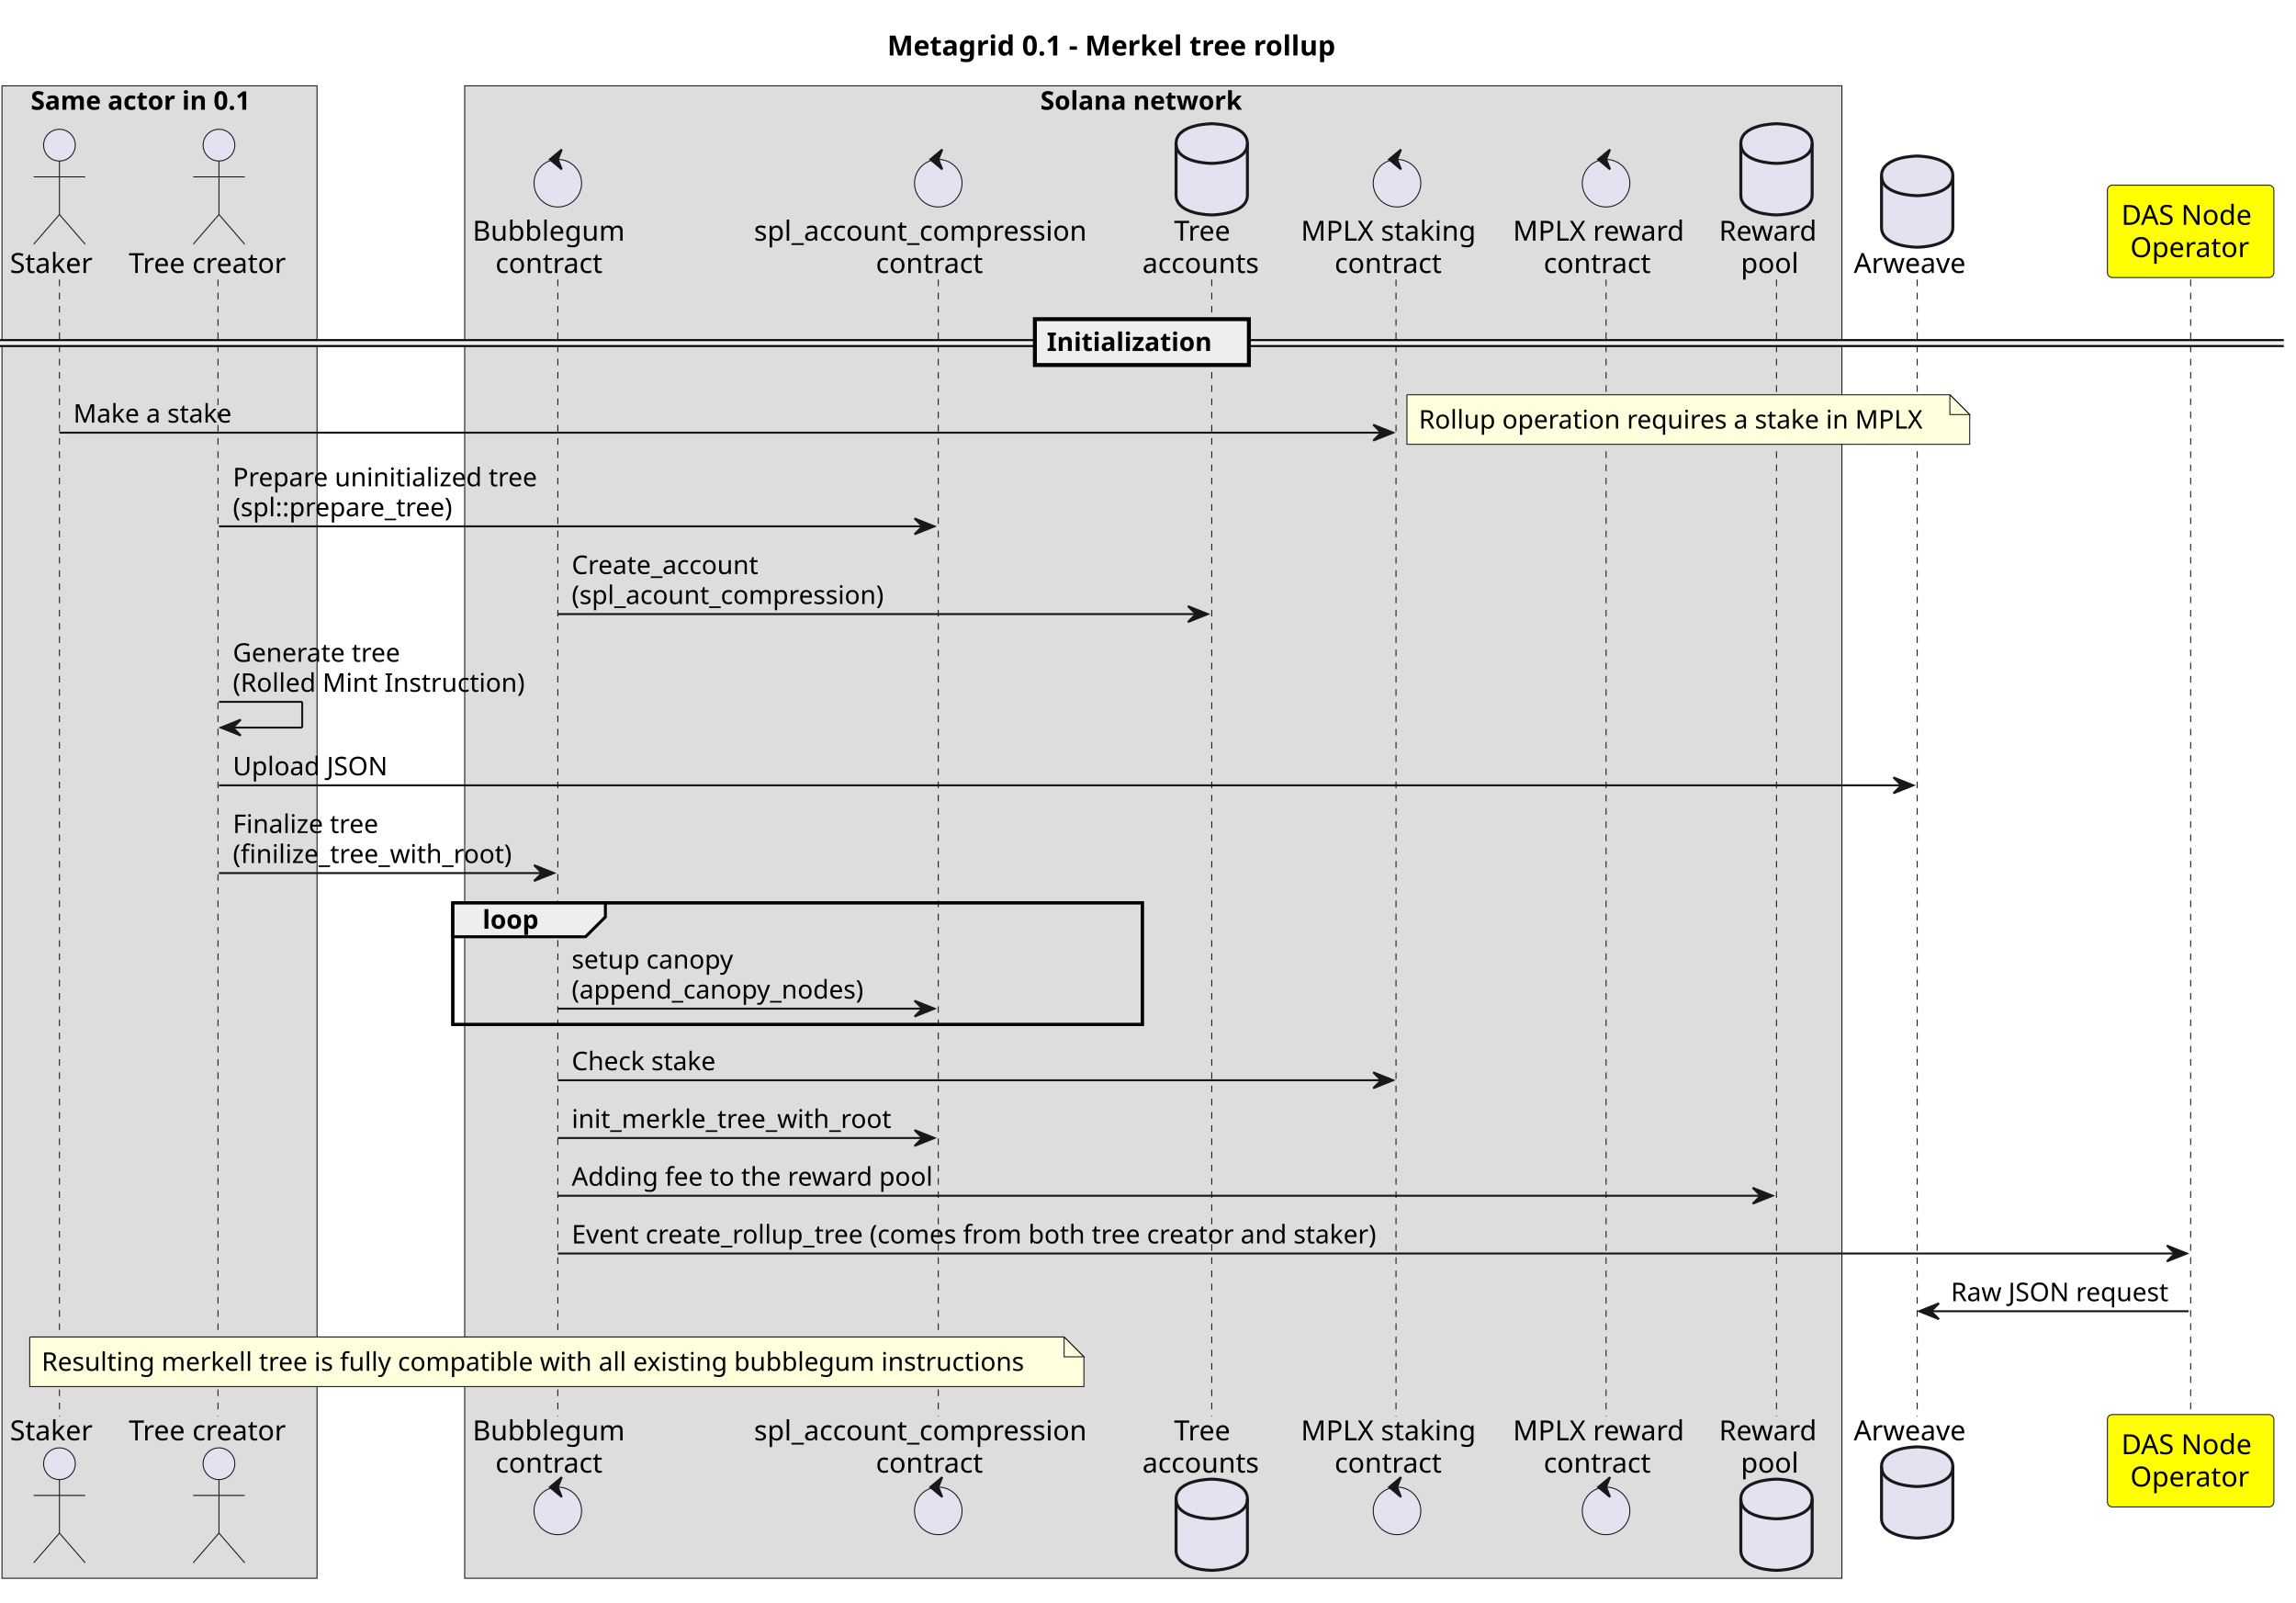
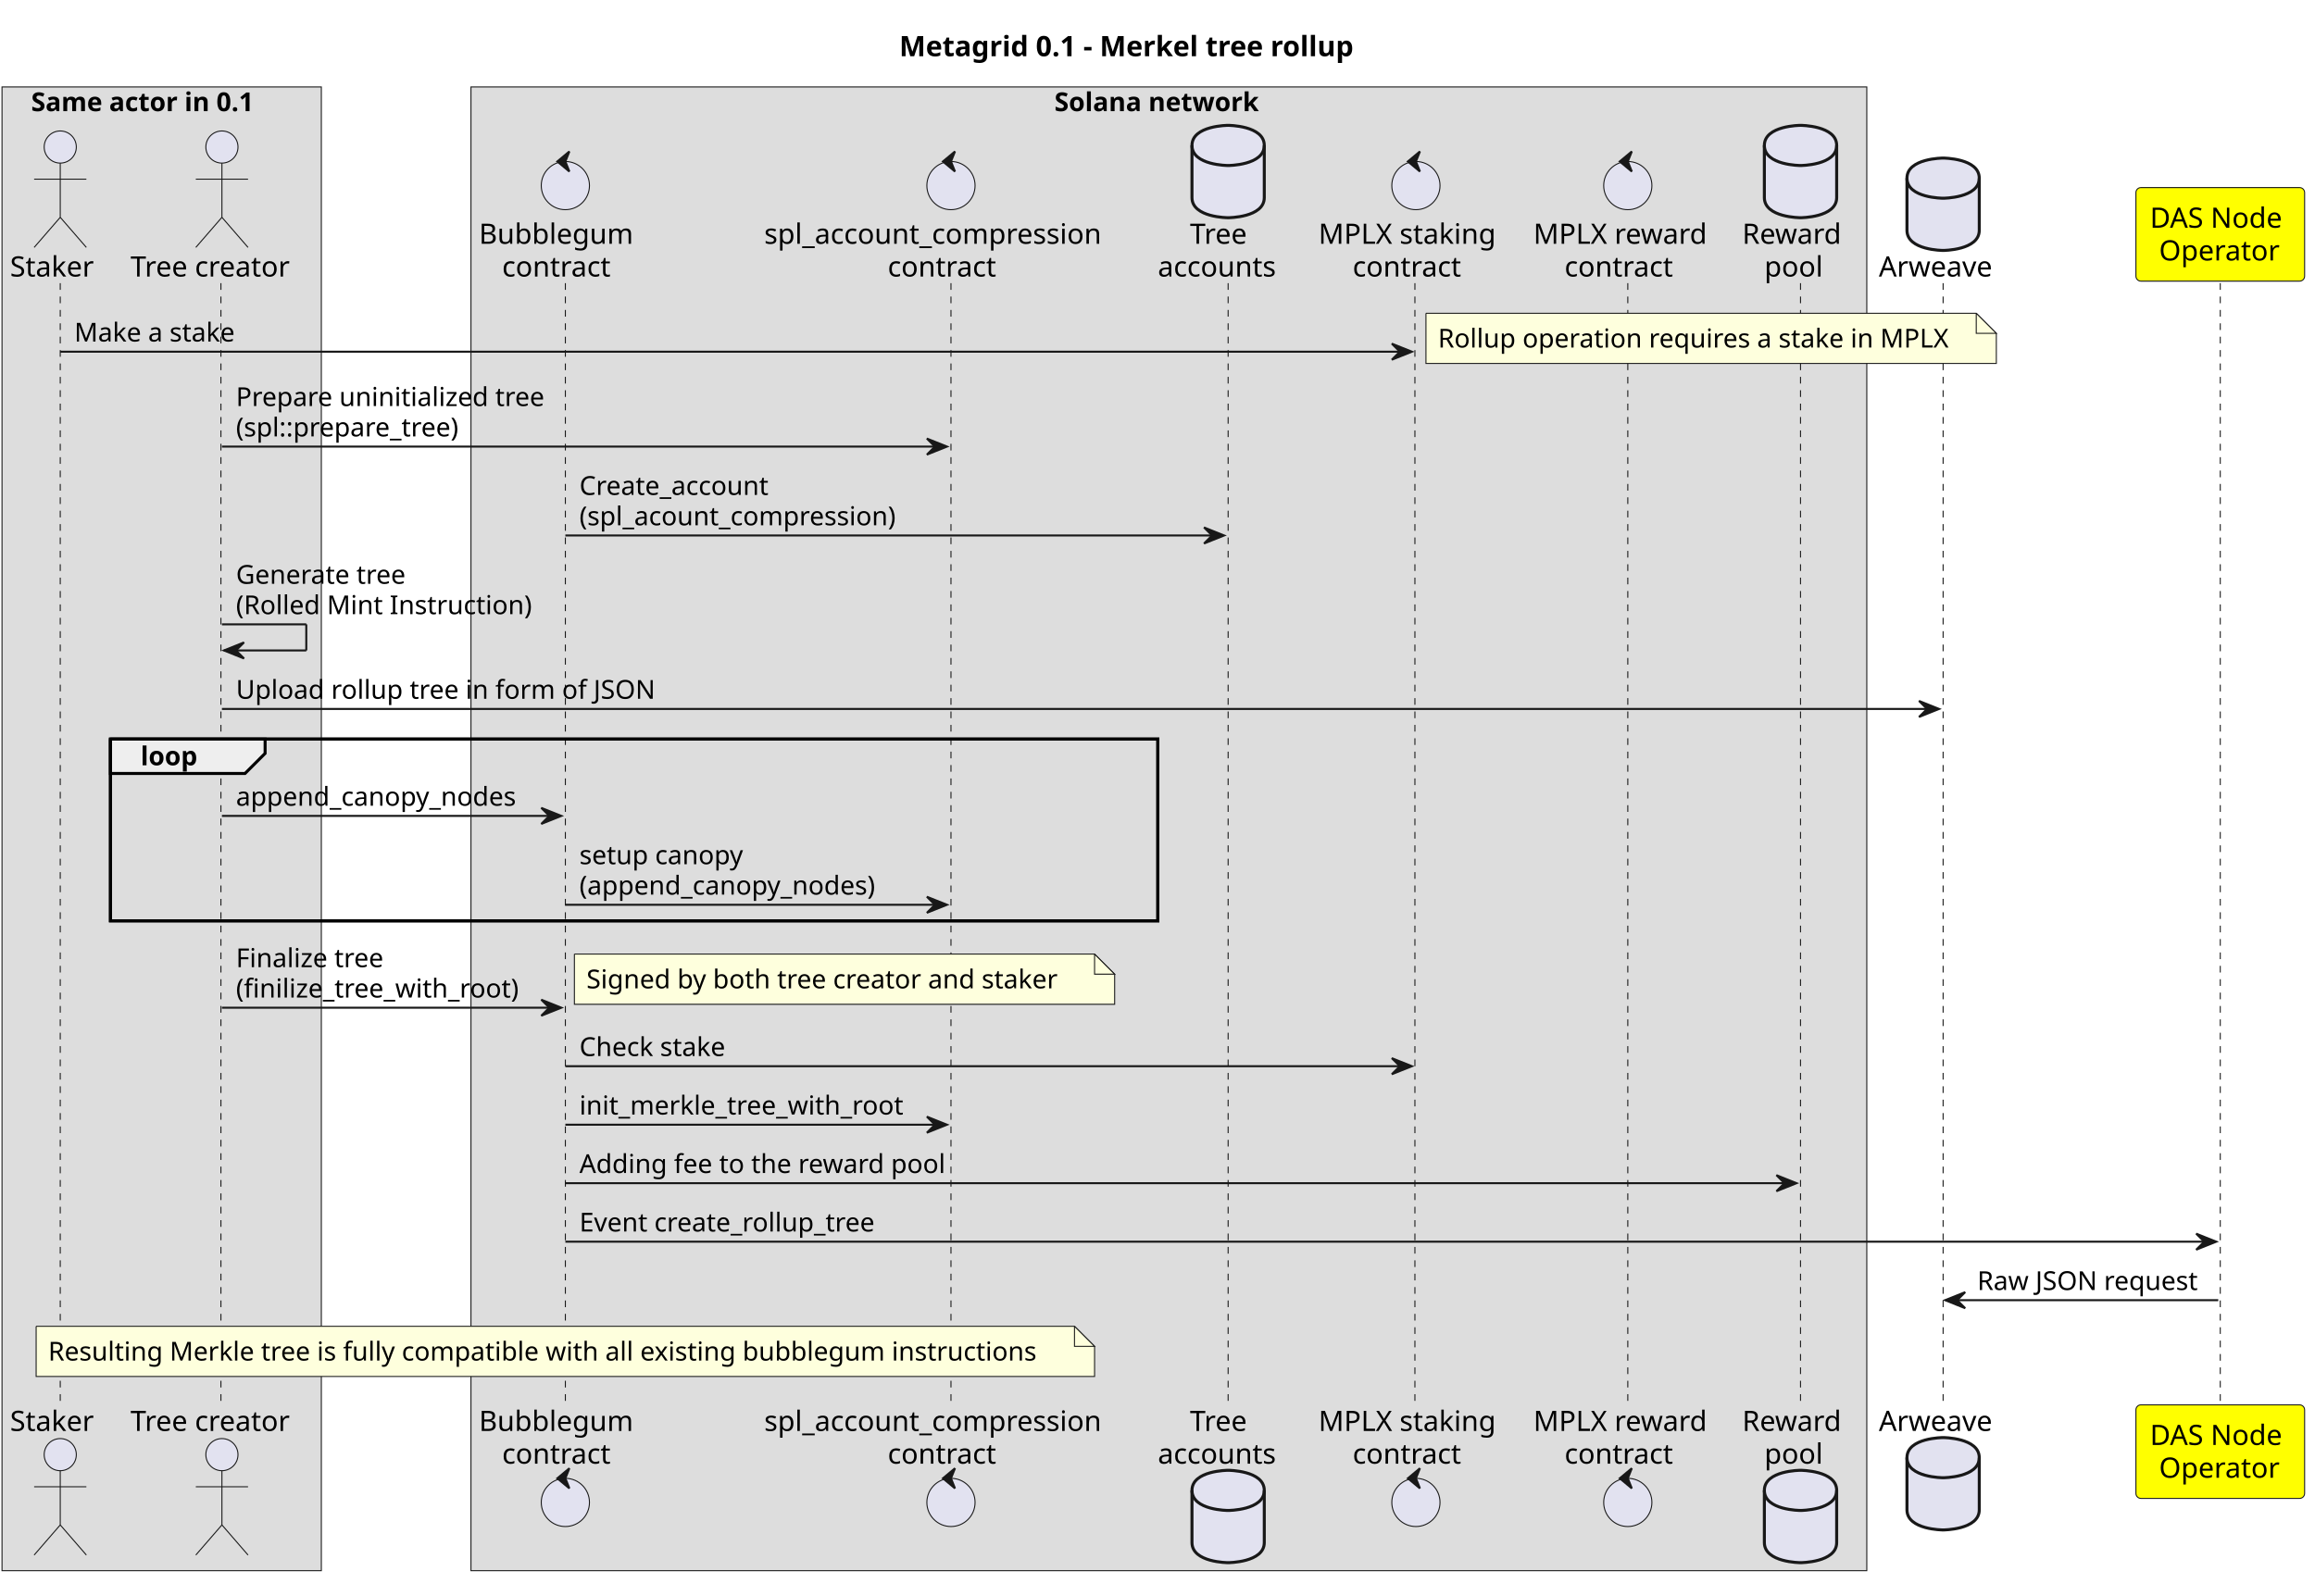
- <svg xmlns="http://www.w3.org/2000/svg" contentStyleType="text/css" height="1213.5px" preserveAspectRatio="none" style="width:1738px;height:1213px;background:#FFFFFF;" version="1.1" viewBox="0 0 1738 1213" width="1738.5px" zoomAndPan="magnify">
+ <svg xmlns="http://www.w3.org/2000/svg" contentStyleType="text/css" height="1192.5px" preserveAspectRatio="none" style="width:1729px;height:1192px;background:#FFFFFF;" version="1.1" viewBox="0 0 1729 1192" width="1729.5px" zoomAndPan="magnify">
  <defs />
  <g>
    <text fill="#000000" font-family="sans-serif" font-size="21" font-weight="bold" lengthAdjust="spacing" textLength="384" x="671.625" y="41.993">Metagrid 0.1 - Merkel tree rollup</text>
-     <rect fill="#DDDDDD" height="1129.465" style="stroke:#181818;stroke-width:0.75;" width="238.5" x="1.5" y="64.945" />
+     <rect fill="#DDDDDD" height="1108.465" style="stroke:#181818;stroke-width:0.75;" width="238.5" x="1.5" y="64.945" />
    <text fill="#000000" font-family="sans-serif" font-size="19.5" font-weight="bold" lengthAdjust="spacing" textLength="195" x="23.25" y="83.046">Same actor in 0.1</text>
-     <rect fill="#DDDDDD" height="1129.465" style="stroke:#181818;stroke-width:0.75;" width="1042.5" x="351.75" y="64.945" />
+     <rect fill="#DDDDDD" height="1108.465" style="stroke:#181818;stroke-width:0.75;" width="1042.5" x="351.75" y="64.945" />
    <text fill="#000000" font-family="sans-serif" font-size="19.5" font-weight="bold" lengthAdjust="spacing" textLength="171" x="787.5" y="83.046">Solana network</text>
-     <rect fill="none" height="92.098" style="stroke:#000000;stroke-width:2.25;" width="522" x="342.75" y="683.227" />
-     <line style="stroke:#181818;stroke-width:0.75;stroke-dasharray:5.0,5.0;" x1="45" x2="45" y1="211.535" y2="1072.02" />
-     <line style="stroke:#181818;stroke-width:0.75;stroke-dasharray:5.0,5.0;" x1="165" x2="165" y1="211.535" y2="1072.02" />
-     <line style="stroke:#181818;stroke-width:0.75;stroke-dasharray:5.0,5.0;" x1="422.25" x2="422.25" y1="211.535" y2="1072.02" />
-     <line style="stroke:#181818;stroke-width:0.75;stroke-dasharray:5.0,5.0;" x1="710.25" x2="710.25" y1="211.535" y2="1072.02" />
-     <line style="stroke:#181818;stroke-width:0.75;stroke-dasharray:5.0,5.0;" x1="917.25" x2="917.25" y1="211.535" y2="1072.02" />
-     <line style="stroke:#181818;stroke-width:0.75;stroke-dasharray:5.0,5.0;" x1="1056.75" x2="1056.75" y1="211.535" y2="1072.02" />
-     <line style="stroke:#181818;stroke-width:0.75;stroke-dasharray:5.0,5.0;" x1="1215.75" x2="1215.75" y1="211.535" y2="1072.02" />
-     <line style="stroke:#181818;stroke-width:0.75;stroke-dasharray:5.0,5.0;" x1="1344.75" x2="1344.75" y1="211.535" y2="1072.02" />
-     <line style="stroke:#181818;stroke-width:0.75;stroke-dasharray:5.0,5.0;" x1="1451.25" x2="1451.25" y1="211.535" y2="1072.02" />
-     <line style="stroke:#181818;stroke-width:0.75;stroke-dasharray:5.0,5.0;" x1="1658.25" x2="1658.25" y1="211.535" y2="1072.02" />
+     <rect fill="none" height="135.797" style="stroke:#000000;stroke-width:2.25;" width="782.25" x="82.5" y="552.129" />
+     <line style="stroke:#181818;stroke-width:0.75;stroke-dasharray:5.0,5.0;" x1="45" x2="45" y1="211.535" y2="1051.02" />
+     <line style="stroke:#181818;stroke-width:0.75;stroke-dasharray:5.0,5.0;" x1="165" x2="165" y1="211.535" y2="1051.02" />
+     <line style="stroke:#181818;stroke-width:0.75;stroke-dasharray:5.0,5.0;" x1="422.25" x2="422.25" y1="211.535" y2="1051.02" />
+     <line style="stroke:#181818;stroke-width:0.75;stroke-dasharray:5.0,5.0;" x1="710.25" x2="710.25" y1="211.535" y2="1051.02" />
+     <line style="stroke:#181818;stroke-width:0.75;stroke-dasharray:5.0,5.0;" x1="917.25" x2="917.25" y1="211.535" y2="1051.02" />
+     <line style="stroke:#181818;stroke-width:0.75;stroke-dasharray:5.0,5.0;" x1="1056.75" x2="1056.75" y1="211.535" y2="1051.02" />
+     <line style="stroke:#181818;stroke-width:0.75;stroke-dasharray:5.0,5.0;" x1="1215.75" x2="1215.75" y1="211.535" y2="1051.02" />
+     <line style="stroke:#181818;stroke-width:0.75;stroke-dasharray:5.0,5.0;" x1="1344.75" x2="1344.75" y1="211.535" y2="1051.02" />
+     <line style="stroke:#181818;stroke-width:0.75;stroke-dasharray:5.0,5.0;" x1="1451.25" x2="1451.25" y1="211.535" y2="1051.02" />
+     <line style="stroke:#181818;stroke-width:0.75;stroke-dasharray:5.0,5.0;" x1="1658.25" x2="1658.25" y1="211.535" y2="1051.02" />
    <text fill="#000000" font-family="sans-serif" font-size="21" lengthAdjust="spacing" textLength="66" x="7.5" y="206.583">Staker</text>
    <ellipse cx="45" cy="109.84" fill="#E2E2F0" rx="12" ry="12" style="stroke:#181818;stroke-width:0.75;" />
    <path d="M45,121.84 L45,162.34 M25.5,133.84 L64.5,133.84 M45,162.34 L25.5,184.84 M45,162.34 L64.5,184.84 " fill="none" style="stroke:#181818;stroke-width:0.75;" />
-     <text fill="#000000" font-family="sans-serif" font-size="21" lengthAdjust="spacing" textLength="66" x="7.5" y="1090.012">Staker</text>
-     <ellipse cx="45" cy="1107.715" fill="#E2E2F0" rx="12" ry="12" style="stroke:#181818;stroke-width:0.75;" />
-     <path d="M45,1119.715 L45,1160.215 M25.5,1131.715 L64.5,1131.715 M45,1160.215 L25.5,1182.715 M45,1160.215 L64.5,1182.715 " fill="none" style="stroke:#181818;stroke-width:0.75;" />
+     <text fill="#000000" font-family="sans-serif" font-size="21" lengthAdjust="spacing" textLength="66" x="7.5" y="1069.012">Staker</text>
+     <ellipse cx="45" cy="1086.715" fill="#E2E2F0" rx="12" ry="12" style="stroke:#181818;stroke-width:0.75;" />
+     <path d="M45,1098.715 L45,1139.215 M25.5,1110.715 L64.5,1110.715 M45,1139.215 L25.5,1161.715 M45,1139.215 L64.5,1161.715 " fill="none" style="stroke:#181818;stroke-width:0.75;" />
    <text fill="#000000" font-family="sans-serif" font-size="21" lengthAdjust="spacing" textLength="127.5" x="97.5" y="206.583">Tree creator</text>
    <ellipse cx="165.75" cy="109.84" fill="#E2E2F0" rx="12" ry="12" style="stroke:#181818;stroke-width:0.75;" />
    <path d="M165.75,121.84 L165.75,162.34 M146.25,133.84 L185.25,133.84 M165.75,162.34 L146.25,184.84 M165.75,162.34 L185.25,184.84 " fill="none" style="stroke:#181818;stroke-width:0.75;" />
-     <text fill="#000000" font-family="sans-serif" font-size="21" lengthAdjust="spacing" textLength="127.5" x="97.5" y="1090.012">Tree creator</text>
-     <ellipse cx="165.75" cy="1107.715" fill="#E2E2F0" rx="12" ry="12" style="stroke:#181818;stroke-width:0.75;" />
-     <path d="M165.75,1119.715 L165.75,1160.215 M146.25,1131.715 L185.25,1131.715 M165.75,1160.215 L146.25,1182.715 M165.75,1160.215 L185.25,1182.715 " fill="none" style="stroke:#181818;stroke-width:0.75;" />
+     <text fill="#000000" font-family="sans-serif" font-size="21" lengthAdjust="spacing" textLength="127.5" x="97.5" y="1069.012">Tree creator</text>
+     <ellipse cx="165.75" cy="1086.715" fill="#E2E2F0" rx="12" ry="12" style="stroke:#181818;stroke-width:0.75;" />
+     <path d="M165.75,1098.715 L165.75,1139.215 M146.25,1110.715 L185.25,1110.715 M165.75,1139.215 L146.25,1161.715 M165.75,1139.215 L185.25,1161.715 " fill="none" style="stroke:#181818;stroke-width:0.75;" />
    <text fill="#000000" font-family="sans-serif" font-size="21" lengthAdjust="spacing" textLength="120" x="357.75" y="182.137">Bubblegum</text>
    <text fill="#000000" font-family="sans-serif" font-size="21" lengthAdjust="spacing" textLength="85.5" x="375" y="206.583">contract</text>
    <ellipse cx="422.25" cy="138.644" fill="#E2E2F0" rx="18" ry="18" style="stroke:#181818;stroke-width:0.75;" />
    <polygon fill="#181818" points="416.25,120.644,425.25,113.144,422.25,120.644,425.25,128.144,416.25,120.644" style="stroke:#181818;stroke-width:1.5;" />
-     <text fill="#000000" font-family="sans-serif" font-size="21" lengthAdjust="spacing" textLength="120" x="357.75" y="1090.012">Bubblegum</text>
-     <text fill="#000000" font-family="sans-serif" font-size="21" lengthAdjust="spacing" textLength="85.5" x="375" y="1114.457">contract</text>
-     <ellipse cx="422.25" cy="1143.41" fill="#E2E2F0" rx="18" ry="18" style="stroke:#181818;stroke-width:0.75;" />
-     <polygon fill="#181818" points="416.25,1125.41,425.25,1117.91,422.25,1125.41,425.25,1132.91,416.25,1125.41" style="stroke:#181818;stroke-width:1.5;" />
+     <text fill="#000000" font-family="sans-serif" font-size="21" lengthAdjust="spacing" textLength="120" x="357.75" y="1069.012">Bubblegum</text>
+     <text fill="#000000" font-family="sans-serif" font-size="21" lengthAdjust="spacing" textLength="85.5" x="375" y="1093.457">contract</text>
+     <ellipse cx="422.25" cy="1122.41" fill="#E2E2F0" rx="18" ry="18" style="stroke:#181818;stroke-width:0.75;" />
+     <polygon fill="#181818" points="416.25,1104.41,425.25,1096.91,422.25,1104.41,425.25,1111.91,416.25,1104.41" style="stroke:#181818;stroke-width:1.5;" />
    <text fill="#000000" font-family="sans-serif" font-size="21" lengthAdjust="spacing" textLength="270" x="570.75" y="182.137">spl_account_compression</text>
    <text fill="#000000" font-family="sans-serif" font-size="21" lengthAdjust="spacing" textLength="85.5" x="663" y="206.583">contract</text>
    <ellipse cx="710.25" cy="138.644" fill="#E2E2F0" rx="18" ry="18" style="stroke:#181818;stroke-width:0.75;" />
    <polygon fill="#181818" points="704.25,120.644,713.25,113.144,710.25,120.644,713.25,128.144,704.25,120.644" style="stroke:#181818;stroke-width:1.5;" />
-     <text fill="#000000" font-family="sans-serif" font-size="21" lengthAdjust="spacing" textLength="270" x="570.75" y="1090.012">spl_account_compression</text>
-     <text fill="#000000" font-family="sans-serif" font-size="21" lengthAdjust="spacing" textLength="85.5" x="663" y="1114.457">contract</text>
-     <ellipse cx="710.25" cy="1143.41" fill="#E2E2F0" rx="18" ry="18" style="stroke:#181818;stroke-width:0.75;" />
-     <polygon fill="#181818" points="704.25,1125.41,713.25,1117.91,710.25,1125.41,713.25,1132.91,704.25,1125.41" style="stroke:#181818;stroke-width:1.5;" />
+     <text fill="#000000" font-family="sans-serif" font-size="21" lengthAdjust="spacing" textLength="270" x="570.75" y="1069.012">spl_account_compression</text>
+     <text fill="#000000" font-family="sans-serif" font-size="21" lengthAdjust="spacing" textLength="85.5" x="663" y="1093.457">contract</text>
+     <ellipse cx="710.25" cy="1122.41" fill="#E2E2F0" rx="18" ry="18" style="stroke:#181818;stroke-width:0.75;" />
+     <polygon fill="#181818" points="704.25,1104.41,713.25,1096.91,710.25,1104.41,713.25,1111.91,704.25,1104.41" style="stroke:#181818;stroke-width:1.5;" />
    <text fill="#000000" font-family="sans-serif" font-size="21" lengthAdjust="spacing" textLength="48" x="888.75" y="182.137">Tree</text>
    <text fill="#000000" font-family="sans-serif" font-size="21" lengthAdjust="spacing" textLength="96" x="864.75" y="206.583">accounts</text>
    <path d="M890.25,108.644 C890.25,93.644 917.25,93.644 917.25,93.644 C917.25,93.644 944.25,93.644 944.25,108.644 L944.25,147.644 C944.25,162.644 917.25,162.644 917.25,162.644 C917.25,162.644 890.25,162.644 890.25,147.644 L890.25,108.644 " fill="#E2E2F0" style="stroke:#181818;stroke-width:2.25;" />
    <path d="M890.25,108.644 C890.25,123.644 917.25,123.644 917.25,123.644 C917.25,123.644 944.25,123.644 944.25,108.644 " fill="none" style="stroke:#181818;stroke-width:2.25;" />
-     <text fill="#000000" font-family="sans-serif" font-size="21" lengthAdjust="spacing" textLength="48" x="888.75" y="1090.012">Tree</text>
-     <text fill="#000000" font-family="sans-serif" font-size="21" lengthAdjust="spacing" textLength="96" x="864.75" y="1114.457">accounts</text>
-     <path d="M890.25,1134.41 C890.25,1119.41 917.25,1119.41 917.25,1119.41 C917.25,1119.41 944.25,1119.41 944.25,1134.41 L944.25,1173.41 C944.25,1188.41 917.25,1188.41 917.25,1188.41 C917.25,1188.41 890.25,1188.41 890.25,1173.41 L890.25,1134.41 " fill="#E2E2F0" style="stroke:#181818;stroke-width:2.25;" />
-     <path d="M890.25,1134.41 C890.25,1149.41 917.25,1149.41 917.25,1149.41 C917.25,1149.41 944.25,1149.41 944.25,1134.41 " fill="none" style="stroke:#181818;stroke-width:2.25;" />
+     <text fill="#000000" font-family="sans-serif" font-size="21" lengthAdjust="spacing" textLength="48" x="888.75" y="1069.012">Tree</text>
+     <text fill="#000000" font-family="sans-serif" font-size="21" lengthAdjust="spacing" textLength="96" x="864.75" y="1093.457">accounts</text>
+     <path d="M890.25,1113.41 C890.25,1098.41 917.25,1098.41 917.25,1098.41 C917.25,1098.41 944.25,1098.41 944.25,1113.41 L944.25,1152.41 C944.25,1167.41 917.25,1167.41 917.25,1167.41 C917.25,1167.41 890.25,1167.41 890.25,1152.41 L890.25,1113.41 " fill="#E2E2F0" style="stroke:#181818;stroke-width:2.25;" />
+     <path d="M890.25,1113.41 C890.25,1128.41 917.25,1128.41 917.25,1128.41 C917.25,1128.41 944.25,1128.41 944.25,1113.41 " fill="none" style="stroke:#181818;stroke-width:2.25;" />
    <text fill="#000000" font-family="sans-serif" font-size="21" lengthAdjust="spacing" textLength="136.5" x="984.75" y="182.137">MPLX staking</text>
    <text fill="#000000" font-family="sans-serif" font-size="21" lengthAdjust="spacing" textLength="85.5" x="1010.25" y="206.583">contract</text>
    <ellipse cx="1057.5" cy="138.644" fill="#E2E2F0" rx="18" ry="18" style="stroke:#181818;stroke-width:0.75;" />
    <polygon fill="#181818" points="1051.5,120.644,1060.5,113.144,1057.5,120.644,1060.5,128.144,1051.5,120.644" style="stroke:#181818;stroke-width:1.5;" />
-     <text fill="#000000" font-family="sans-serif" font-size="21" lengthAdjust="spacing" textLength="136.5" x="984.75" y="1090.012">MPLX staking</text>
-     <text fill="#000000" font-family="sans-serif" font-size="21" lengthAdjust="spacing" textLength="85.5" x="1010.25" y="1114.457">contract</text>
-     <ellipse cx="1057.5" cy="1143.41" fill="#E2E2F0" rx="18" ry="18" style="stroke:#181818;stroke-width:0.75;" />
-     <polygon fill="#181818" points="1051.5,1125.41,1060.5,1117.91,1057.5,1125.41,1060.5,1132.91,1051.5,1125.41" style="stroke:#181818;stroke-width:1.5;" />
+     <text fill="#000000" font-family="sans-serif" font-size="21" lengthAdjust="spacing" textLength="136.5" x="984.75" y="1069.012">MPLX staking</text>
+     <text fill="#000000" font-family="sans-serif" font-size="21" lengthAdjust="spacing" textLength="85.5" x="1010.25" y="1093.457">contract</text>
+     <ellipse cx="1057.5" cy="1122.41" fill="#E2E2F0" rx="18" ry="18" style="stroke:#181818;stroke-width:0.75;" />
+     <polygon fill="#181818" points="1051.5,1104.41,1060.5,1096.91,1057.5,1104.41,1060.5,1111.91,1051.5,1104.41" style="stroke:#181818;stroke-width:1.5;" />
    <text fill="#000000" font-family="sans-serif" font-size="21" lengthAdjust="spacing" textLength="132" x="1145.25" y="182.137">MPLX reward</text>
    <text fill="#000000" font-family="sans-serif" font-size="21" lengthAdjust="spacing" textLength="85.5" x="1168.5" y="206.583">contract</text>
    <ellipse cx="1215.75" cy="138.644" fill="#E2E2F0" rx="18" ry="18" style="stroke:#181818;stroke-width:0.75;" />
    <polygon fill="#181818" points="1209.75,120.644,1218.75,113.144,1215.75,120.644,1218.75,128.144,1209.75,120.644" style="stroke:#181818;stroke-width:1.5;" />
-     <text fill="#000000" font-family="sans-serif" font-size="21" lengthAdjust="spacing" textLength="132" x="1145.25" y="1090.012">MPLX reward</text>
-     <text fill="#000000" font-family="sans-serif" font-size="21" lengthAdjust="spacing" textLength="85.5" x="1168.5" y="1114.457">contract</text>
-     <ellipse cx="1215.75" cy="1143.41" fill="#E2E2F0" rx="18" ry="18" style="stroke:#181818;stroke-width:0.75;" />
-     <polygon fill="#181818" points="1209.75,1125.41,1218.75,1117.91,1215.75,1125.41,1218.75,1132.91,1209.75,1125.41" style="stroke:#181818;stroke-width:1.5;" />
+     <text fill="#000000" font-family="sans-serif" font-size="21" lengthAdjust="spacing" textLength="132" x="1145.25" y="1069.012">MPLX reward</text>
+     <text fill="#000000" font-family="sans-serif" font-size="21" lengthAdjust="spacing" textLength="85.5" x="1168.5" y="1093.457">contract</text>
+     <ellipse cx="1215.75" cy="1122.41" fill="#E2E2F0" rx="18" ry="18" style="stroke:#181818;stroke-width:0.75;" />
+     <polygon fill="#181818" points="1209.75,1104.41,1218.75,1096.91,1215.75,1104.41,1218.75,1111.91,1209.75,1104.41" style="stroke:#181818;stroke-width:1.5;" />
    <text fill="#000000" font-family="sans-serif" font-size="21" lengthAdjust="spacing" textLength="78" x="1301.25" y="182.137">Reward</text>
    <text fill="#000000" font-family="sans-serif" font-size="21" lengthAdjust="spacing" textLength="45" x="1317.75" y="206.583">pool</text>
    <path d="M1317.75,108.644 C1317.75,93.644 1344.75,93.644 1344.75,93.644 C1344.75,93.644 1371.75,93.644 1371.75,108.644 L1371.75,147.644 C1371.75,162.644 1344.75,162.644 1344.75,162.644 C1344.75,162.644 1317.75,162.644 1317.75,147.644 L1317.75,108.644 " fill="#E2E2F0" style="stroke:#181818;stroke-width:2.25;" />
    <path d="M1317.75,108.644 C1317.75,123.644 1344.75,123.644 1344.75,123.644 C1344.75,123.644 1371.75,123.644 1371.75,108.644 " fill="none" style="stroke:#181818;stroke-width:2.25;" />
-     <text fill="#000000" font-family="sans-serif" font-size="21" lengthAdjust="spacing" textLength="78" x="1301.25" y="1090.012">Reward</text>
-     <text fill="#000000" font-family="sans-serif" font-size="21" lengthAdjust="spacing" textLength="45" x="1317.75" y="1114.457">pool</text>
-     <path d="M1317.75,1134.41 C1317.75,1119.41 1344.75,1119.41 1344.75,1119.41 C1344.75,1119.41 1371.75,1119.41 1371.75,1134.41 L1371.75,1173.41 C1371.75,1188.41 1344.75,1188.41 1344.75,1188.41 C1344.75,1188.41 1317.75,1188.41 1317.75,1173.41 L1317.75,1134.41 " fill="#E2E2F0" style="stroke:#181818;stroke-width:2.25;" />
-     <path d="M1317.75,1134.41 C1317.75,1149.41 1344.75,1149.41 1344.75,1149.41 C1344.75,1149.41 1371.75,1149.41 1371.75,1134.41 " fill="none" style="stroke:#181818;stroke-width:2.25;" />
+     <text fill="#000000" font-family="sans-serif" font-size="21" lengthAdjust="spacing" textLength="78" x="1301.25" y="1069.012">Reward</text>
+     <text fill="#000000" font-family="sans-serif" font-size="21" lengthAdjust="spacing" textLength="45" x="1317.75" y="1093.457">pool</text>
+     <path d="M1317.75,1113.41 C1317.75,1098.41 1344.75,1098.41 1344.75,1098.41 C1344.75,1098.41 1371.75,1098.41 1371.75,1113.41 L1371.75,1152.41 C1371.75,1167.41 1344.75,1167.41 1344.75,1167.41 C1344.75,1167.41 1317.75,1167.41 1317.75,1152.41 L1317.75,1113.41 " fill="#E2E2F0" style="stroke:#181818;stroke-width:2.25;" />
+     <path d="M1317.75,1113.41 C1317.75,1128.41 1344.75,1128.41 1344.75,1128.41 C1344.75,1128.41 1371.75,1128.41 1371.75,1113.41 " fill="none" style="stroke:#181818;stroke-width:2.25;" />
    <text fill="#000000" font-family="sans-serif" font-size="21" lengthAdjust="spacing" textLength="87" x="1403.25" y="206.583">Arweave</text>
    <path d="M1424.25,133.09 C1424.25,118.09 1451.25,118.09 1451.25,118.09 C1451.25,118.09 1478.25,118.09 1478.25,133.09 L1478.25,172.09 C1478.25,187.09 1451.25,187.09 1451.25,187.09 C1451.25,187.09 1424.25,187.09 1424.25,172.09 L1424.25,133.09 " fill="#E2E2F0" style="stroke:#181818;stroke-width:2.25;" />
    <path d="M1424.25,133.09 C1424.25,148.09 1451.25,148.09 1451.25,148.09 C1451.25,148.09 1478.25,148.09 1478.25,133.09 " fill="none" style="stroke:#181818;stroke-width:2.25;" />
-     <text fill="#000000" font-family="sans-serif" font-size="21" lengthAdjust="spacing" textLength="87" x="1403.25" y="1090.012">Arweave</text>
-     <path d="M1424.25,1109.965 C1424.25,1094.965 1451.25,1094.965 1451.25,1094.965 C1451.25,1094.965 1478.25,1094.965 1478.25,1109.965 L1478.25,1148.965 C1478.25,1163.965 1451.25,1163.965 1451.25,1163.965 C1451.25,1163.965 1424.25,1163.965 1424.25,1148.965 L1424.25,1109.965 " fill="#E2E2F0" style="stroke:#181818;stroke-width:2.25;" />
-     <path d="M1424.25,1109.965 C1424.25,1124.965 1451.25,1124.965 1451.25,1124.965 C1451.25,1124.965 1478.25,1124.965 1478.25,1109.965 " fill="none" style="stroke:#181818;stroke-width:2.25;" />
+     <text fill="#000000" font-family="sans-serif" font-size="21" lengthAdjust="spacing" textLength="87" x="1403.25" y="1069.012">Arweave</text>
+     <path d="M1424.25,1088.965 C1424.25,1073.965 1451.25,1073.965 1451.25,1073.965 C1451.25,1073.965 1478.25,1073.965 1478.25,1088.965 L1478.25,1127.965 C1478.25,1142.965 1451.25,1142.965 1451.25,1142.965 C1451.25,1142.965 1424.25,1142.965 1424.25,1127.965 L1424.25,1088.965 " fill="#E2E2F0" style="stroke:#181818;stroke-width:2.25;" />
+     <path d="M1424.25,1088.965 C1424.25,1103.965 1451.25,1103.965 1451.25,1103.965 C1451.25,1103.965 1478.25,1103.965 1478.25,1088.965 " fill="none" style="stroke:#181818;stroke-width:2.25;" />
    <rect fill="#FFFF00" height="69.891" rx="3.75" ry="3.75" style="stroke:#181818;stroke-width:0.75;" width="126" x="1595.25" y="140.144" />
    <text fill="#000000" font-family="sans-serif" font-size="21" lengthAdjust="spacing" textLength="105" x="1605.75" y="170.137">DAS Node</text>
    <text fill="#000000" font-family="sans-serif" font-size="21" lengthAdjust="spacing" textLength="91.5" x="1612.5" y="194.583">Operator</text>
-     <rect fill="#FFFF00" height="69.891" rx="3.75" ry="3.75" style="stroke:#181818;stroke-width:0.75;" width="126" x="1595.25" y="1070.52" />
-     <text fill="#000000" font-family="sans-serif" font-size="21" lengthAdjust="spacing" textLength="105" x="1605.75" y="1100.512">DAS Node</text>
-     <text fill="#000000" font-family="sans-serif" font-size="21" lengthAdjust="spacing" textLength="91.5" x="1612.5" y="1124.957">Operator</text>
-     <rect fill="#EEEEEE" height="4.5" style="stroke:#EEEEEE;stroke-width:1.5;" width="1728.75" x="0" y="257.385" />
-     <line style="stroke:#000000;stroke-width:1.5;" x1="0" x2="1728.75" y1="257.385" y2="257.385" />
-     <line style="stroke:#000000;stroke-width:1.5;" x1="0" x2="1728.75" y1="261.885" y2="261.885" />
-     <rect fill="#EEEEEE" height="34.699" style="stroke:#000000;stroke-width:3.0;" width="162" x="783.375" y="241.535" />
-     <text fill="#000000" font-family="sans-serif" font-size="19.5" font-weight="bold" lengthAdjust="spacing" textLength="133.5" x="792.375" y="265.635">Initialization</text>
-     <polygon fill="#181818" points="1039.5,321.434,1054.5,327.434,1039.5,333.434,1045.5,327.434" style="stroke:#181818;stroke-width:1.5;" />
-     <line style="stroke:#181818;stroke-width:1.5;" x1="45" x2="1048.5" y1="327.434" y2="327.434" />
-     <text fill="#000000" font-family="sans-serif" font-size="19.5" lengthAdjust="spacing" textLength="127.5" x="55.5" y="319.835">Make a stake</text>
-     <path d="M1065,298.734 L1065,336.234 L1491,336.234 L1491,313.734 L1476,298.734 L1065,298.734 " fill="#FEFFDD" style="stroke:#181818;stroke-width:0.75;" />
-     <path d="M1476,298.734 L1476,313.734 L1491,313.734 L1476,298.734 " fill="#FEFFDD" style="stroke:#181818;stroke-width:0.75;" />
-     <text fill="#000000" font-family="sans-serif" font-size="19.5" lengthAdjust="spacing" textLength="394.5" x="1074" y="324.335">Rollup operation requires a stake in MPLX</text>
-     <polygon fill="#181818" points="692.25,392.332,707.25,398.332,692.25,404.332,698.25,398.332" style="stroke:#181818;stroke-width:1.5;" />
-     <line style="stroke:#181818;stroke-width:1.5;" x1="165.75" x2="701.25" y1="398.332" y2="398.332" />
-     <text fill="#000000" font-family="sans-serif" font-size="19.5" lengthAdjust="spacing" textLength="238.5" x="176.25" y="368.034">Prepare uninitialized tree</text>
-     <text fill="#000000" font-family="sans-serif" font-size="19.5" lengthAdjust="spacing" textLength="178.5" x="176.25" y="390.733">(spl::prepare_tree)</text>
-     <polygon fill="#181818" points="899.25,458.731,914.25,464.731,899.25,470.731,905.25,464.731" style="stroke:#181818;stroke-width:1.5;" />
-     <line style="stroke:#181818;stroke-width:1.5;" x1="422.25" x2="908.25" y1="464.731" y2="464.731" />
-     <text fill="#000000" font-family="sans-serif" font-size="19.5" lengthAdjust="spacing" textLength="151.5" x="432.75" y="434.432">Create_account</text>
-     <text fill="#000000" font-family="sans-serif" font-size="19.5" lengthAdjust="spacing" textLength="252" x="432.75" y="457.132">(spl_acount_compression)</text>
-     <line style="stroke:#181818;stroke-width:1.5;" x1="165.75" x2="228.75" y1="531.129" y2="531.129" />
-     <line style="stroke:#181818;stroke-width:1.5;" x1="228.75" x2="228.75" y1="531.129" y2="550.629" />
-     <line style="stroke:#181818;stroke-width:1.5;" x1="167.25" x2="228.75" y1="550.629" y2="550.629" />
-     <polygon fill="#181818" points="182.25,544.629,167.25,550.629,182.25,556.629,176.25,550.629" style="stroke:#181818;stroke-width:1.5;" />
-     <text fill="#000000" font-family="sans-serif" font-size="19.5" lengthAdjust="spacing" textLength="135" x="176.25" y="500.831">Generate tree</text>
-     <text fill="#000000" font-family="sans-serif" font-size="19.5" lengthAdjust="spacing" textLength="225" x="176.25" y="523.53">(Rolled Mint Instruction)</text>
-     <polygon fill="#181818" points="1433.25,588.328,1448.25,594.328,1433.25,600.328,1439.25,594.328" style="stroke:#181818;stroke-width:1.5;" />
-     <line style="stroke:#181818;stroke-width:1.5;" x1="165.75" x2="1442.25" y1="594.328" y2="594.328" />
-     <text fill="#000000" font-family="sans-serif" font-size="19.5" lengthAdjust="spacing" textLength="121.5" x="176.25" y="586.729">Upload JSON</text>
-     <polygon fill="#181818" points="404.25,654.727,419.25,660.727,404.25,666.727,410.25,660.727" style="stroke:#181818;stroke-width:1.5;" />
-     <line style="stroke:#181818;stroke-width:1.5;" x1="165.75" x2="413.25" y1="660.727" y2="660.727" />
-     <text fill="#000000" font-family="sans-serif" font-size="19.5" lengthAdjust="spacing" textLength="115.5" x="176.25" y="630.428">Finalize tree</text>
-     <text fill="#000000" font-family="sans-serif" font-size="19.5" lengthAdjust="spacing" textLength="220.5" x="176.25" y="653.128">(finilize_tree_with_root)</text>
-     <path d="M342.75,683.227 L458.25,683.227 L458.25,693.926 L443.25,708.926 L342.75,708.926 L342.75,683.227 " fill="#EEEEEE" style="stroke:#000000;stroke-width:2.25;" />
-     <rect fill="none" height="92.098" style="stroke:#000000;stroke-width:2.25;" width="522" x="342.75" y="683.227" />
-     <text fill="#000000" font-family="sans-serif" font-size="19.5" font-weight="bold" lengthAdjust="spacing" textLength="48" x="365.25" y="702.827">loop</text>
-     <polygon fill="#181818" points="692.25,757.324,707.25,763.324,692.25,769.324,698.25,763.324" style="stroke:#181818;stroke-width:1.5;" />
-     <line style="stroke:#181818;stroke-width:1.5;" x1="422.25" x2="701.25" y1="763.324" y2="763.324" />
-     <text fill="#000000" font-family="sans-serif" font-size="19.5" lengthAdjust="spacing" textLength="129" x="432.75" y="733.026">setup canopy</text>
-     <text fill="#000000" font-family="sans-serif" font-size="19.5" lengthAdjust="spacing" textLength="235.5" x="432.75" y="755.725">(append_canopy_nodes)</text>
-     <polygon fill="#181818" points="1039.5,811.523,1054.5,817.523,1039.5,823.523,1045.5,817.523" style="stroke:#181818;stroke-width:1.5;" />
-     <line style="stroke:#181818;stroke-width:1.5;" x1="422.25" x2="1048.5" y1="817.523" y2="817.523" />
-     <text fill="#000000" font-family="sans-serif" font-size="19.5" lengthAdjust="spacing" textLength="117" x="432.75" y="809.925">Check stake</text>
-     <polygon fill="#181818" points="692.25,855.223,707.25,861.223,692.25,867.223,698.25,861.223" style="stroke:#181818;stroke-width:1.5;" />
-     <line style="stroke:#181818;stroke-width:1.5;" x1="422.25" x2="701.25" y1="861.223" y2="861.223" />
-     <text fill="#000000" font-family="sans-serif" font-size="19.5" lengthAdjust="spacing" textLength="252" x="432.75" y="853.624">init_merkle_tree_with_root</text>
-     <polygon fill="#181818" points="1326.75,898.922,1341.75,904.922,1326.75,910.922,1332.75,904.922" style="stroke:#181818;stroke-width:1.5;" />
-     <line style="stroke:#181818;stroke-width:1.5;" x1="422.25" x2="1335.75" y1="904.922" y2="904.922" />
-     <text fill="#000000" font-family="sans-serif" font-size="19.5" lengthAdjust="spacing" textLength="282" x="432.75" y="897.323">Adding fee to the reward pool</text>
-     <polygon fill="#181818" points="1640.25,942.621,1655.25,948.621,1640.25,954.621,1646.25,948.621" style="stroke:#181818;stroke-width:1.5;" />
-     <line style="stroke:#181818;stroke-width:1.5;" x1="422.25" x2="1649.25" y1="948.621" y2="948.621" />
-     <text fill="#000000" font-family="sans-serif" font-size="19.5" lengthAdjust="spacing" textLength="648" x="432.75" y="941.022">Event create_rollup_tree (comes from both tree creator and staker)</text>
-     <polygon fill="#181818" points="1467.75,986.32,1452.75,992.32,1467.75,998.32,1461.75,992.32" style="stroke:#181818;stroke-width:1.5;" />
-     <line style="stroke:#181818;stroke-width:1.5;" x1="1458.75" x2="1656.75" y1="992.32" y2="992.32" />
-     <text fill="#000000" font-family="sans-serif" font-size="19.5" lengthAdjust="spacing" textLength="171" x="1476.75" y="984.721">Raw JSON request</text>
-     <path d="M22.5,1011.82 L22.5,1049.32 L820.5,1049.32 L820.5,1026.82 L805.5,1011.82 L22.5,1011.82 " fill="#FEFFDD" style="stroke:#181818;stroke-width:0.75;" />
-     <path d="M805.5,1011.82 L805.5,1026.82 L820.5,1026.82 L805.5,1011.82 " fill="#FEFFDD" style="stroke:#181818;stroke-width:0.75;" />
-     <text fill="#000000" font-family="sans-serif" font-size="19.5" lengthAdjust="spacing" textLength="766.5" x="31.5" y="1037.421">Resulting merkell tree is fully compatible with all existing bubblegum instructions</text>
+     <rect fill="#FFFF00" height="69.891" rx="3.75" ry="3.75" style="stroke:#181818;stroke-width:0.75;" width="126" x="1595.25" y="1049.52" />
+     <text fill="#000000" font-family="sans-serif" font-size="21" lengthAdjust="spacing" textLength="105" x="1605.75" y="1079.512">DAS Node</text>
+     <text fill="#000000" font-family="sans-serif" font-size="21" lengthAdjust="spacing" textLength="91.5" x="1612.5" y="1103.957">Operator</text>
+     <polygon fill="#181818" points="1039.5,256.734,1054.5,262.734,1039.5,268.734,1045.5,262.734" style="stroke:#181818;stroke-width:1.5;" />
+     <line style="stroke:#181818;stroke-width:1.5;" x1="45" x2="1048.5" y1="262.734" y2="262.734" />
+     <text fill="#000000" font-family="sans-serif" font-size="19.5" lengthAdjust="spacing" textLength="127.5" x="55.5" y="255.136">Make a stake</text>
+     <path d="M1065,234.035 L1065,271.535 L1491,271.535 L1491,249.035 L1476,234.035 L1065,234.035 " fill="#FEFFDD" style="stroke:#181818;stroke-width:0.75;" />
+     <path d="M1476,234.035 L1476,249.035 L1491,249.035 L1476,234.035 " fill="#FEFFDD" style="stroke:#181818;stroke-width:0.75;" />
+     <text fill="#000000" font-family="sans-serif" font-size="19.5" lengthAdjust="spacing" textLength="394.5" x="1074" y="259.635">Rollup operation requires a stake in MPLX</text>
+     <polygon fill="#181818" points="692.25,327.633,707.25,333.633,692.25,339.633,698.25,333.633" style="stroke:#181818;stroke-width:1.5;" />
+     <line style="stroke:#181818;stroke-width:1.5;" x1="165.75" x2="701.25" y1="333.633" y2="333.633" />
+     <text fill="#000000" font-family="sans-serif" font-size="19.5" lengthAdjust="spacing" textLength="238.5" x="176.25" y="303.335">Prepare uninitialized tree</text>
+     <text fill="#000000" font-family="sans-serif" font-size="19.5" lengthAdjust="spacing" textLength="178.5" x="176.25" y="326.034">(spl::prepare_tree)</text>
+     <polygon fill="#181818" points="899.25,394.031,914.25,400.031,899.25,406.031,905.25,400.031" style="stroke:#181818;stroke-width:1.5;" />
+     <line style="stroke:#181818;stroke-width:1.5;" x1="422.25" x2="908.25" y1="400.031" y2="400.031" />
+     <text fill="#000000" font-family="sans-serif" font-size="19.5" lengthAdjust="spacing" textLength="151.5" x="432.75" y="369.733">Create_account</text>
+     <text fill="#000000" font-family="sans-serif" font-size="19.5" lengthAdjust="spacing" textLength="252" x="432.75" y="392.432">(spl_acount_compression)</text>
+     <line style="stroke:#181818;stroke-width:1.5;" x1="165.75" x2="228.75" y1="466.43" y2="466.43" />
+     <line style="stroke:#181818;stroke-width:1.5;" x1="228.75" x2="228.75" y1="466.43" y2="485.93" />
+     <line style="stroke:#181818;stroke-width:1.5;" x1="167.25" x2="228.75" y1="485.93" y2="485.93" />
+     <polygon fill="#181818" points="182.25,479.93,167.25,485.93,182.25,491.93,176.25,485.93" style="stroke:#181818;stroke-width:1.5;" />
+     <text fill="#000000" font-family="sans-serif" font-size="19.5" lengthAdjust="spacing" textLength="135" x="176.25" y="436.132">Generate tree</text>
+     <text fill="#000000" font-family="sans-serif" font-size="19.5" lengthAdjust="spacing" textLength="225" x="176.25" y="458.831">(Rolled Mint Instruction)</text>
+     <polygon fill="#181818" points="1433.25,523.629,1448.25,529.629,1433.25,535.629,1439.25,529.629" style="stroke:#181818;stroke-width:1.5;" />
+     <line style="stroke:#181818;stroke-width:1.5;" x1="165.75" x2="1442.25" y1="529.629" y2="529.629" />
+     <text fill="#000000" font-family="sans-serif" font-size="19.5" lengthAdjust="spacing" textLength="322.5" x="176.25" y="522.03">Upload rollup tree in form of JSON</text>
+     <path d="M82.5,552.129 L198,552.129 L198,562.828 L183,577.828 L82.5,577.828 L82.5,552.129 " fill="#EEEEEE" style="stroke:#000000;stroke-width:2.25;" />
+     <rect fill="none" height="135.797" style="stroke:#000000;stroke-width:2.25;" width="782.25" x="82.5" y="552.129" />
+     <text fill="#000000" font-family="sans-serif" font-size="19.5" font-weight="bold" lengthAdjust="spacing" textLength="48" x="105" y="571.729">loop</text>
+     <polygon fill="#181818" points="404.25,603.527,419.25,609.527,404.25,615.527,410.25,609.527" style="stroke:#181818;stroke-width:1.5;" />
+     <line style="stroke:#181818;stroke-width:1.5;" x1="165.75" x2="413.25" y1="609.527" y2="609.527" />
+     <text fill="#000000" font-family="sans-serif" font-size="19.5" lengthAdjust="spacing" textLength="220.5" x="176.25" y="601.928">append_canopy_nodes</text>
+     <polygon fill="#181818" points="692.25,669.926,707.25,675.926,692.25,681.926,698.25,675.926" style="stroke:#181818;stroke-width:1.5;" />
+     <line style="stroke:#181818;stroke-width:1.5;" x1="422.25" x2="701.25" y1="675.926" y2="675.926" />
+     <text fill="#000000" font-family="sans-serif" font-size="19.5" lengthAdjust="spacing" textLength="129" x="432.75" y="645.628">setup canopy</text>
+     <text fill="#000000" font-family="sans-serif" font-size="19.5" lengthAdjust="spacing" textLength="235.5" x="432.75" y="668.327">(append_canopy_nodes)</text>
+     <polygon fill="#181818" points="404.25,746.824,419.25,752.824,404.25,758.824,410.25,752.824" style="stroke:#181818;stroke-width:1.5;" />
+     <line style="stroke:#181818;stroke-width:1.5;" x1="165.75" x2="413.25" y1="752.824" y2="752.824" />
+     <text fill="#000000" font-family="sans-serif" font-size="19.5" lengthAdjust="spacing" textLength="115.5" x="176.25" y="722.526">Finalize tree</text>
+     <text fill="#000000" font-family="sans-serif" font-size="19.5" lengthAdjust="spacing" textLength="220.5" x="176.25" y="745.225">(finilize_tree_with_root)</text>
+     <path d="M429,712.775 L429,750.275 L832.5,750.275 L832.5,727.775 L817.5,712.775 L429,712.775 " fill="#FEFFDD" style="stroke:#181818;stroke-width:0.75;" />
+     <path d="M817.5,712.775 L817.5,727.775 L832.5,727.775 L817.5,712.775 " fill="#FEFFDD" style="stroke:#181818;stroke-width:0.75;" />
+     <text fill="#000000" font-family="sans-serif" font-size="19.5" lengthAdjust="spacing" textLength="372" x="438" y="738.376">Signed by both tree creator and staker</text>
+     <polygon fill="#181818" points="1039.5,790.523,1054.5,796.523,1039.5,802.523,1045.5,796.523" style="stroke:#181818;stroke-width:1.5;" />
+     <line style="stroke:#181818;stroke-width:1.5;" x1="422.25" x2="1048.5" y1="796.523" y2="796.523" />
+     <text fill="#000000" font-family="sans-serif" font-size="19.5" lengthAdjust="spacing" textLength="117" x="432.75" y="788.925">Check stake</text>
+     <polygon fill="#181818" points="692.25,834.223,707.25,840.223,692.25,846.223,698.25,840.223" style="stroke:#181818;stroke-width:1.5;" />
+     <line style="stroke:#181818;stroke-width:1.5;" x1="422.25" x2="701.25" y1="840.223" y2="840.223" />
+     <text fill="#000000" font-family="sans-serif" font-size="19.5" lengthAdjust="spacing" textLength="252" x="432.75" y="832.624">init_merkle_tree_with_root</text>
+     <polygon fill="#181818" points="1326.75,877.922,1341.75,883.922,1326.75,889.922,1332.75,883.922" style="stroke:#181818;stroke-width:1.5;" />
+     <line style="stroke:#181818;stroke-width:1.5;" x1="422.25" x2="1335.75" y1="883.922" y2="883.922" />
+     <text fill="#000000" font-family="sans-serif" font-size="19.5" lengthAdjust="spacing" textLength="282" x="432.75" y="876.323">Adding fee to the reward pool</text>
+     <polygon fill="#181818" points="1640.25,921.621,1655.25,927.621,1640.25,933.621,1646.25,927.621" style="stroke:#181818;stroke-width:1.5;" />
+     <line style="stroke:#181818;stroke-width:1.5;" x1="422.25" x2="1649.25" y1="927.621" y2="927.621" />
+     <text fill="#000000" font-family="sans-serif" font-size="19.5" lengthAdjust="spacing" textLength="234" x="432.75" y="920.022">Event create_rollup_tree</text>
+     <polygon fill="#181818" points="1467.75,965.32,1452.75,971.32,1467.75,977.32,1461.75,971.32" style="stroke:#181818;stroke-width:1.5;" />
+     <line style="stroke:#181818;stroke-width:1.5;" x1="1458.75" x2="1656.75" y1="971.32" y2="971.32" />
+     <text fill="#000000" font-family="sans-serif" font-size="19.5" lengthAdjust="spacing" textLength="171" x="1476.75" y="963.721">Raw JSON request</text>
+     <path d="M27,990.82 L27,1028.32 L817.5,1028.32 L817.5,1005.82 L802.5,990.82 L27,990.82 " fill="#FEFFDD" style="stroke:#181818;stroke-width:0.75;" />
+     <path d="M802.5,990.82 L802.5,1005.82 L817.5,1005.82 L802.5,990.82 " fill="#FEFFDD" style="stroke:#181818;stroke-width:0.75;" />
+     <text fill="#000000" font-family="sans-serif" font-size="19.5" lengthAdjust="spacing" textLength="759" x="36" y="1016.421">Resulting Merkle tree is fully compatible with all existing bubblegum instructions</text>
  </g>
</svg>
